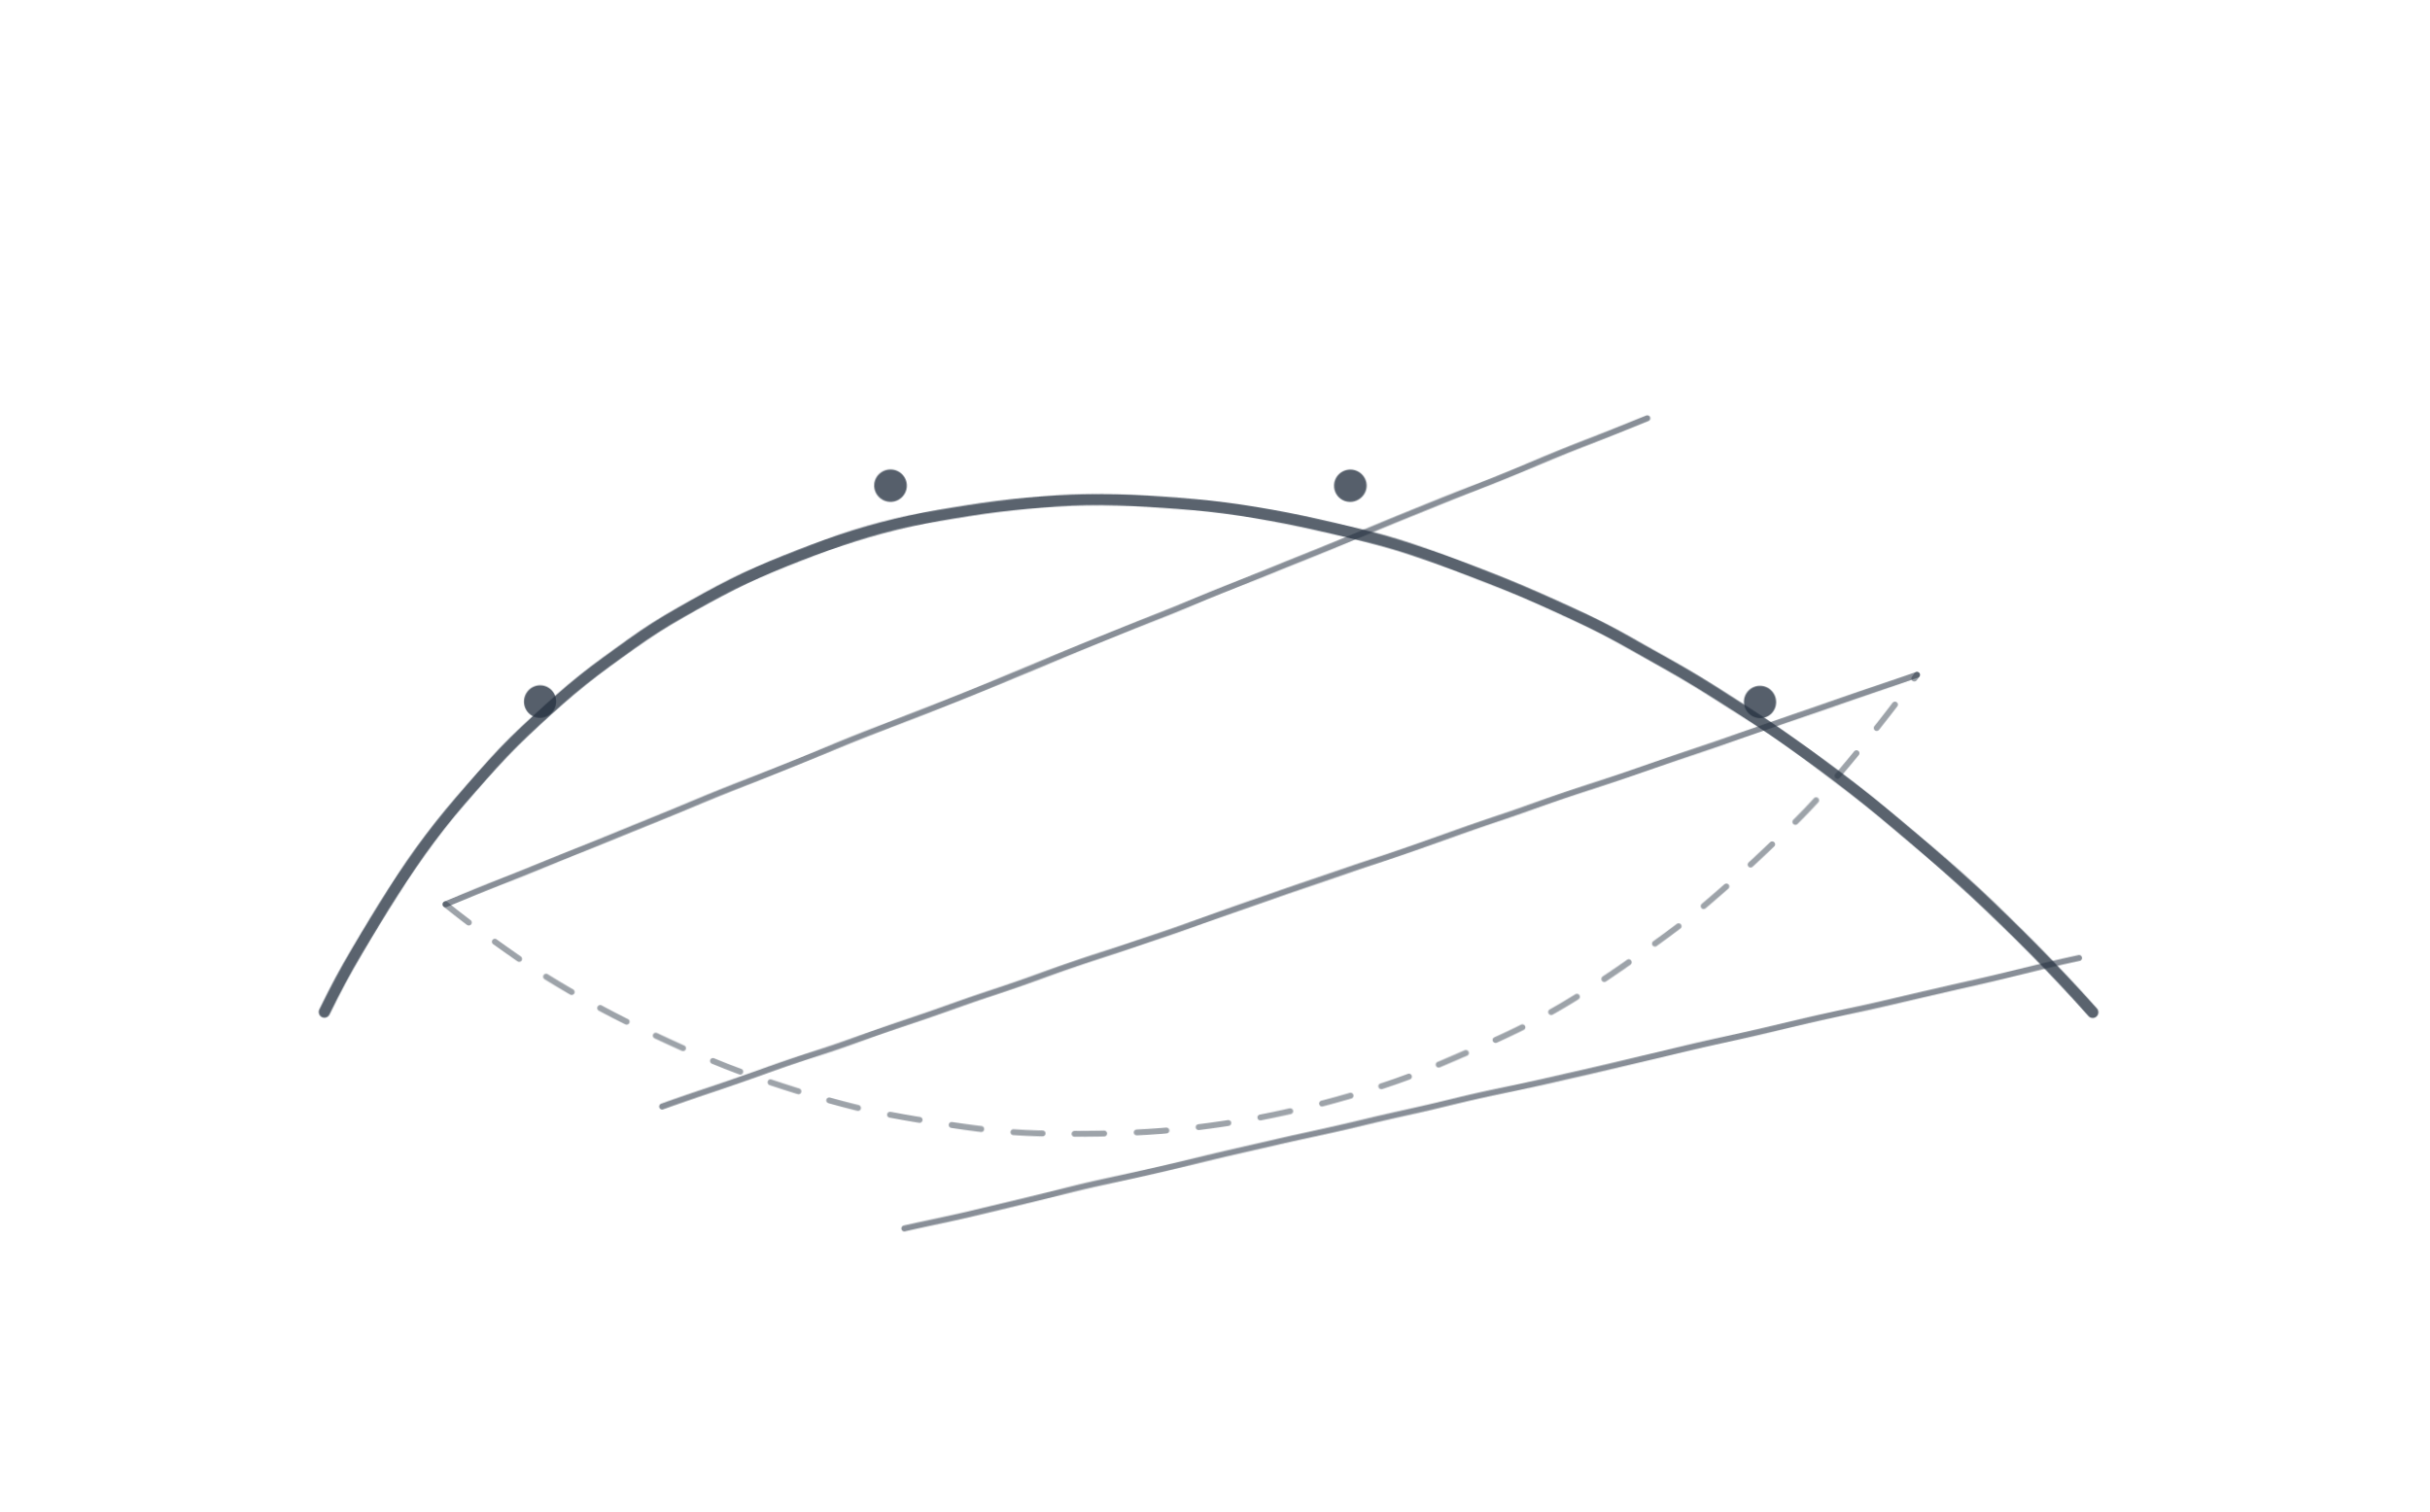
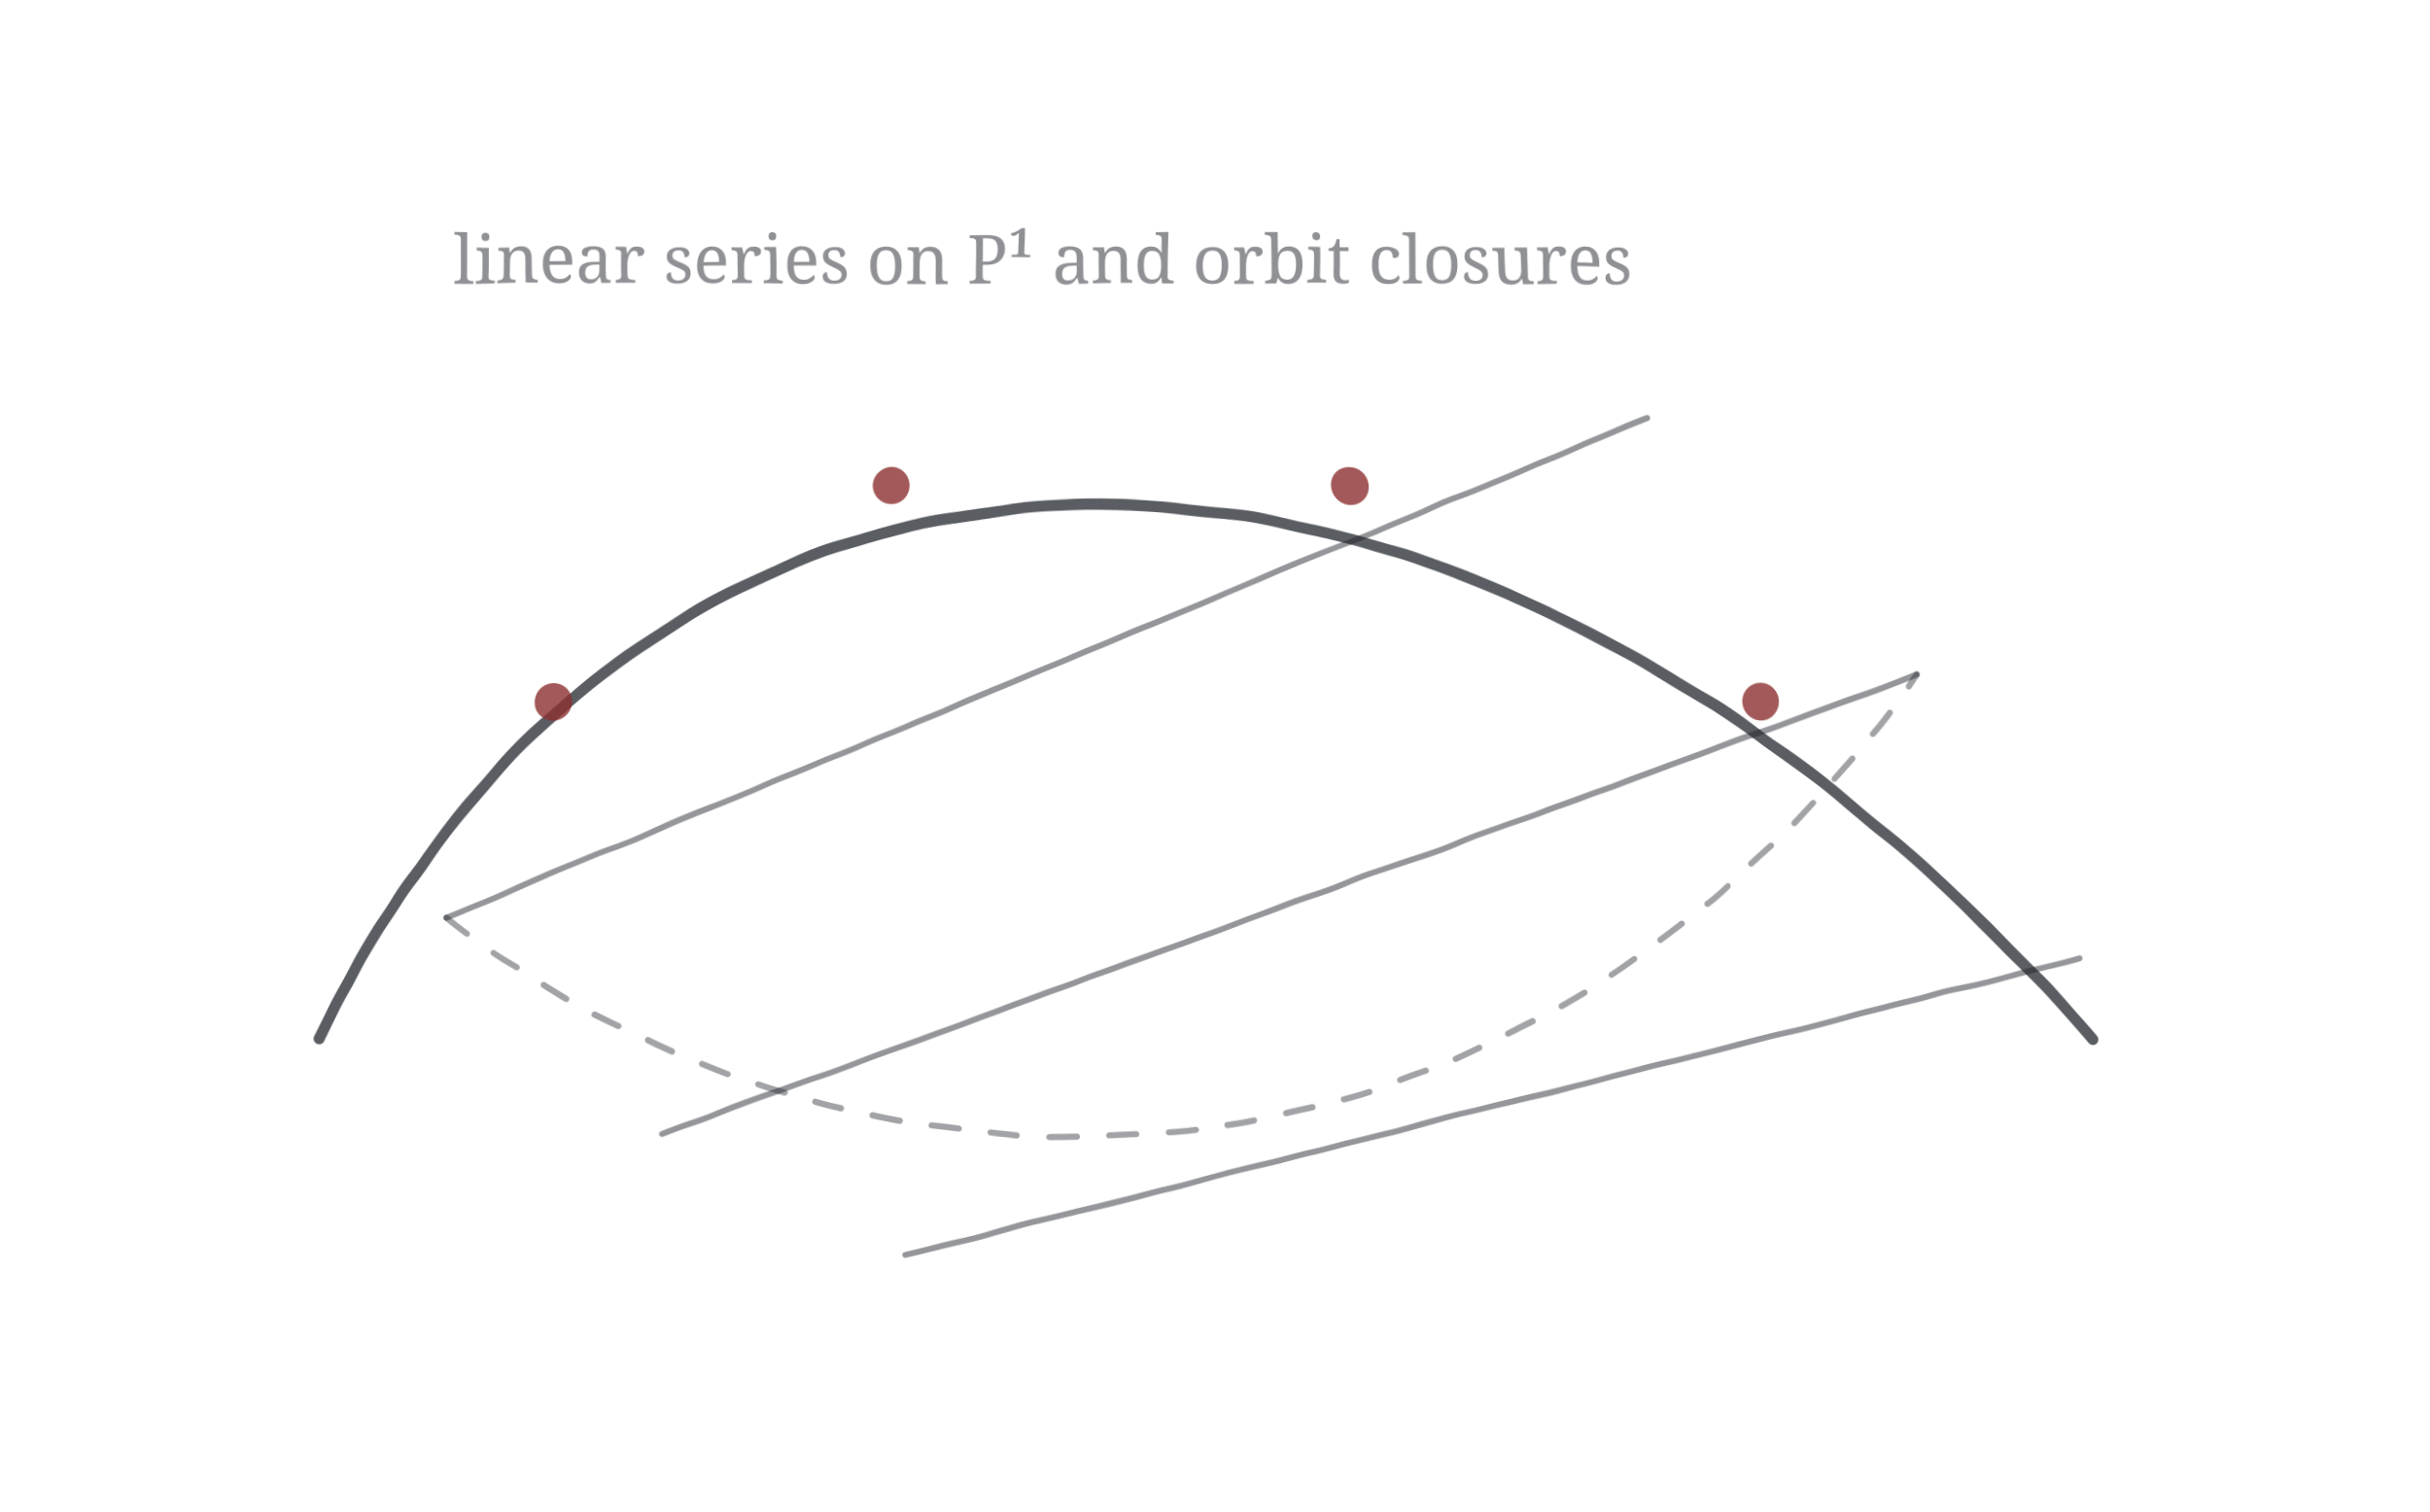
<svg xmlns="http://www.w3.org/2000/svg" viewBox="0 0 900 560" role="img" aria-hidden="true">
  <defs>
-     <filter id="pencil" x="-8%" y="-8%" width="116%" height="116%">
-       <feTurbulence type="fractalNoise" baseFrequency="0.018" numOctaves="2" seed="8" result="noise" />
-       <feDisplacementMap in="SourceGraphic" in2="noise" scale="1.15" xChannelSelector="R" yChannelSelector="G" />
+     <filter id="rough" x="-10%" y="-10%" width="120%" height="120%">
+       <feTurbulence type="fractalNoise" baseFrequency="0.035" numOctaves="2" seed="17" result="noise" />
+       <feDisplacementMap in="SourceGraphic" in2="noise" scale="1.35" xChannelSelector="R" yChannelSelector="G" />
    </filter>
    <style>
-     .line{fill:none;stroke:#263241;stroke-width:4.2;stroke-linecap:round;stroke-linejoin:round;filter:url(#pencil);opacity:.76}
-     .thin{fill:none;stroke:#263241;stroke-width:2.2;stroke-linecap:round;stroke-linejoin:round;filter:url(#pencil);opacity:.55}
-     .dash{fill:none;stroke:#263241;stroke-width:2.2;stroke-linecap:round;stroke-linejoin:round;stroke-dasharray:11 12;filter:url(#pencil);opacity:.45}
-     .mark{fill:#263241;opacity:.78;filter:url(#pencil)}
-     .accent{fill:#8b2f2f;opacity:.8;filter:url(#pencil)}
+     .p{fill:none;stroke:#20242b;stroke-width:4.1;stroke-linecap:round;stroke-linejoin:round;filter:url(#rough);opacity:.74}
+     .q{fill:none;stroke:#20242b;stroke-width:2.2;stroke-linecap:round;stroke-linejoin:round;filter:url(#rough);opacity:.48}
+     .r{fill:none;stroke:#20242b;stroke-width:1.45;stroke-linecap:round;stroke-linejoin:round;filter:url(#rough);opacity:.30}
+     .d{fill:none;stroke:#20242b;stroke-width:2.3;stroke-linecap:round;stroke-linejoin:round;stroke-dasharray:10 12;filter:url(#rough);opacity:.42}
+     .m{fill:#20242b;filter:url(#rough);opacity:.72}
+     .a{fill:#8c2f2f;stroke:#8c2f2f;stroke-width:1.8;filter:url(#rough);opacity:.8}
+     .wash{fill:#20242b;opacity:.045;filter:url(#rough)}
+     .txt{font-family:EB Garamond, Georgia, serif;font-size:35px;fill:#20242b;opacity:.55;filter:url(#rough)}
+     .small{font-family:EB Garamond, Georgia, serif;font-size:25px;fill:#20242b;opacity:.50;filter:url(#rough)}
  </style>
  </defs>
-   <path class="line" d="M120 375 C245 122,545 122,775 375" />
-   <path class="thin" d="M165 335 L610 155 M245 410 L710 250 M335 455 L770 355" />
-   <circle class="mark" cx="200" cy="260" r="6" />
-   <circle class="mark" cx="330" cy="180" r="6" />
-   <circle class="mark" cx="500" cy="180" r="6" />
-   <circle class="mark" cx="652" cy="260" r="6" />
-   <path class="dash" d="M165 335 C320 460,560 460,710 250" />
+   <path class="p" d="M118 385 C245 120 545 122 775 385" />
+   <path class="q" d="M165 340 L610 155 M245 420 L710 250 M335 465 L770 355" />
+   <circle class="a" cx="205" cy="260" r="6" />
+   <circle class="a" cx="330" cy="180" r="6" />
+   <circle class="a" cx="500" cy="180" r="6" />
+   <circle class="a" cx="652" cy="260" r="6" />
+   <path class="d" d="M165 340 C320 460 560 460 710 250" />
+   <text class="small" x="168" y="105">linear series on P¹ and orbit closures</text>
</svg>
